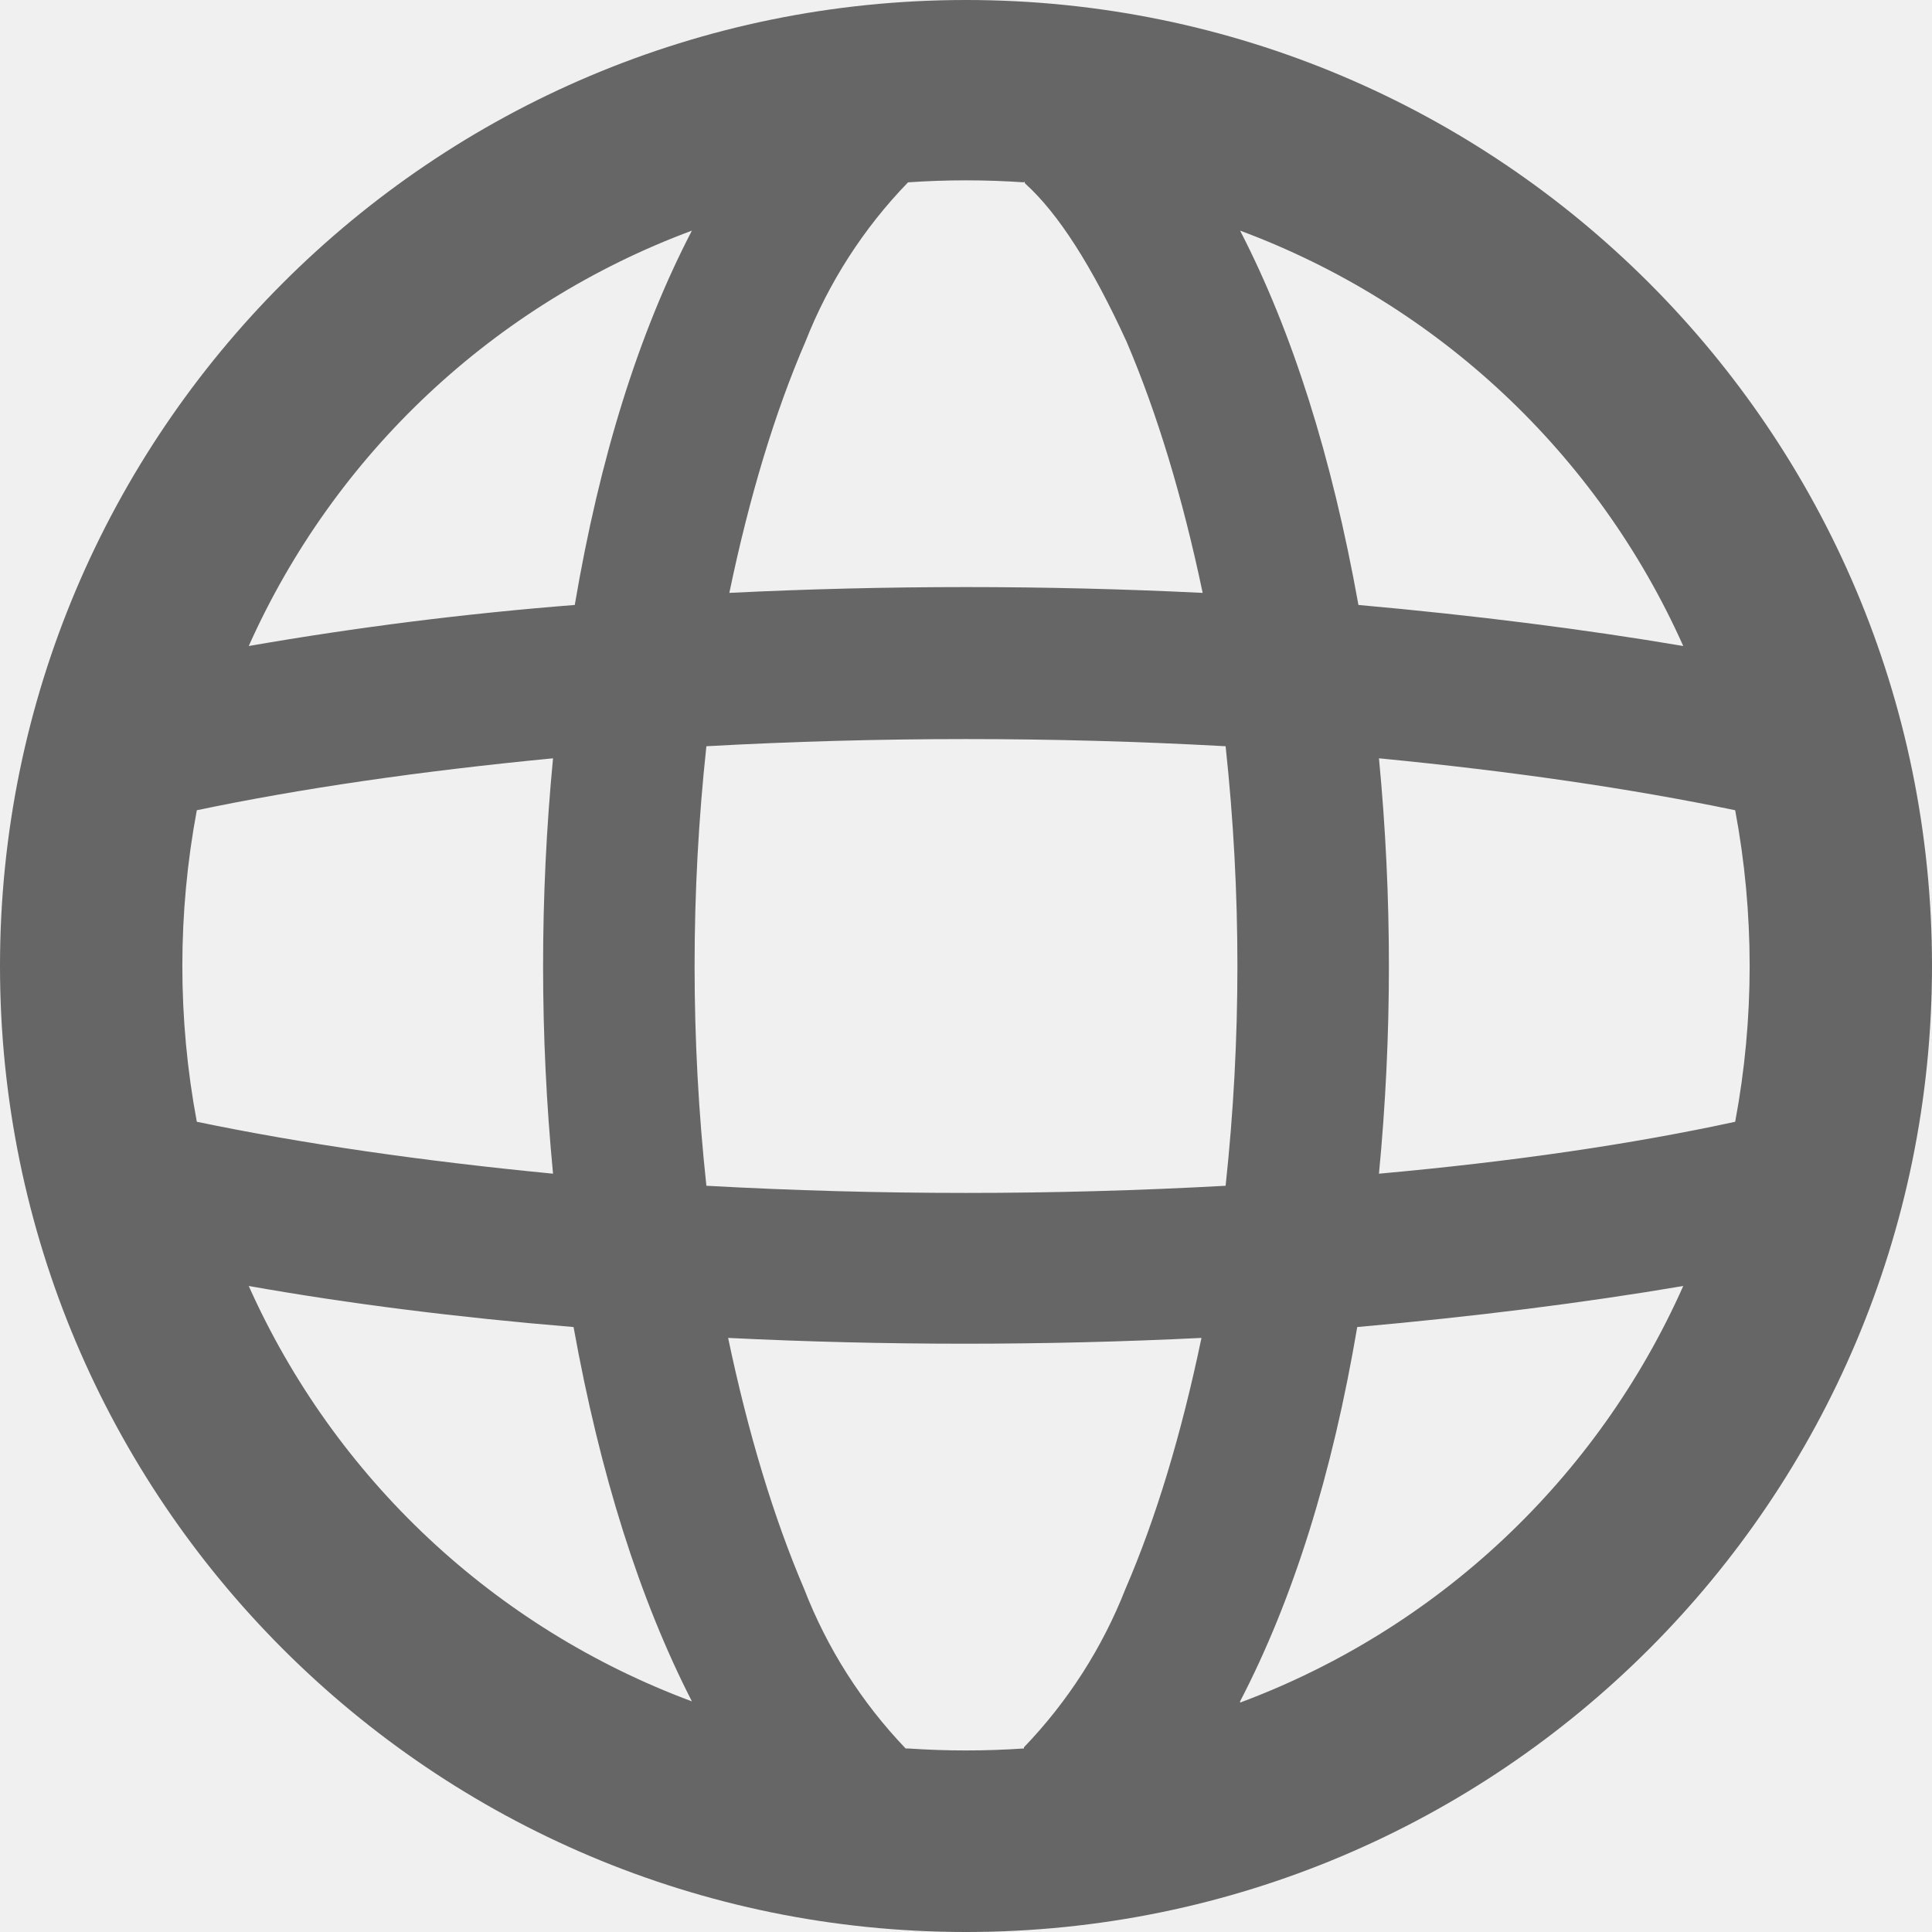
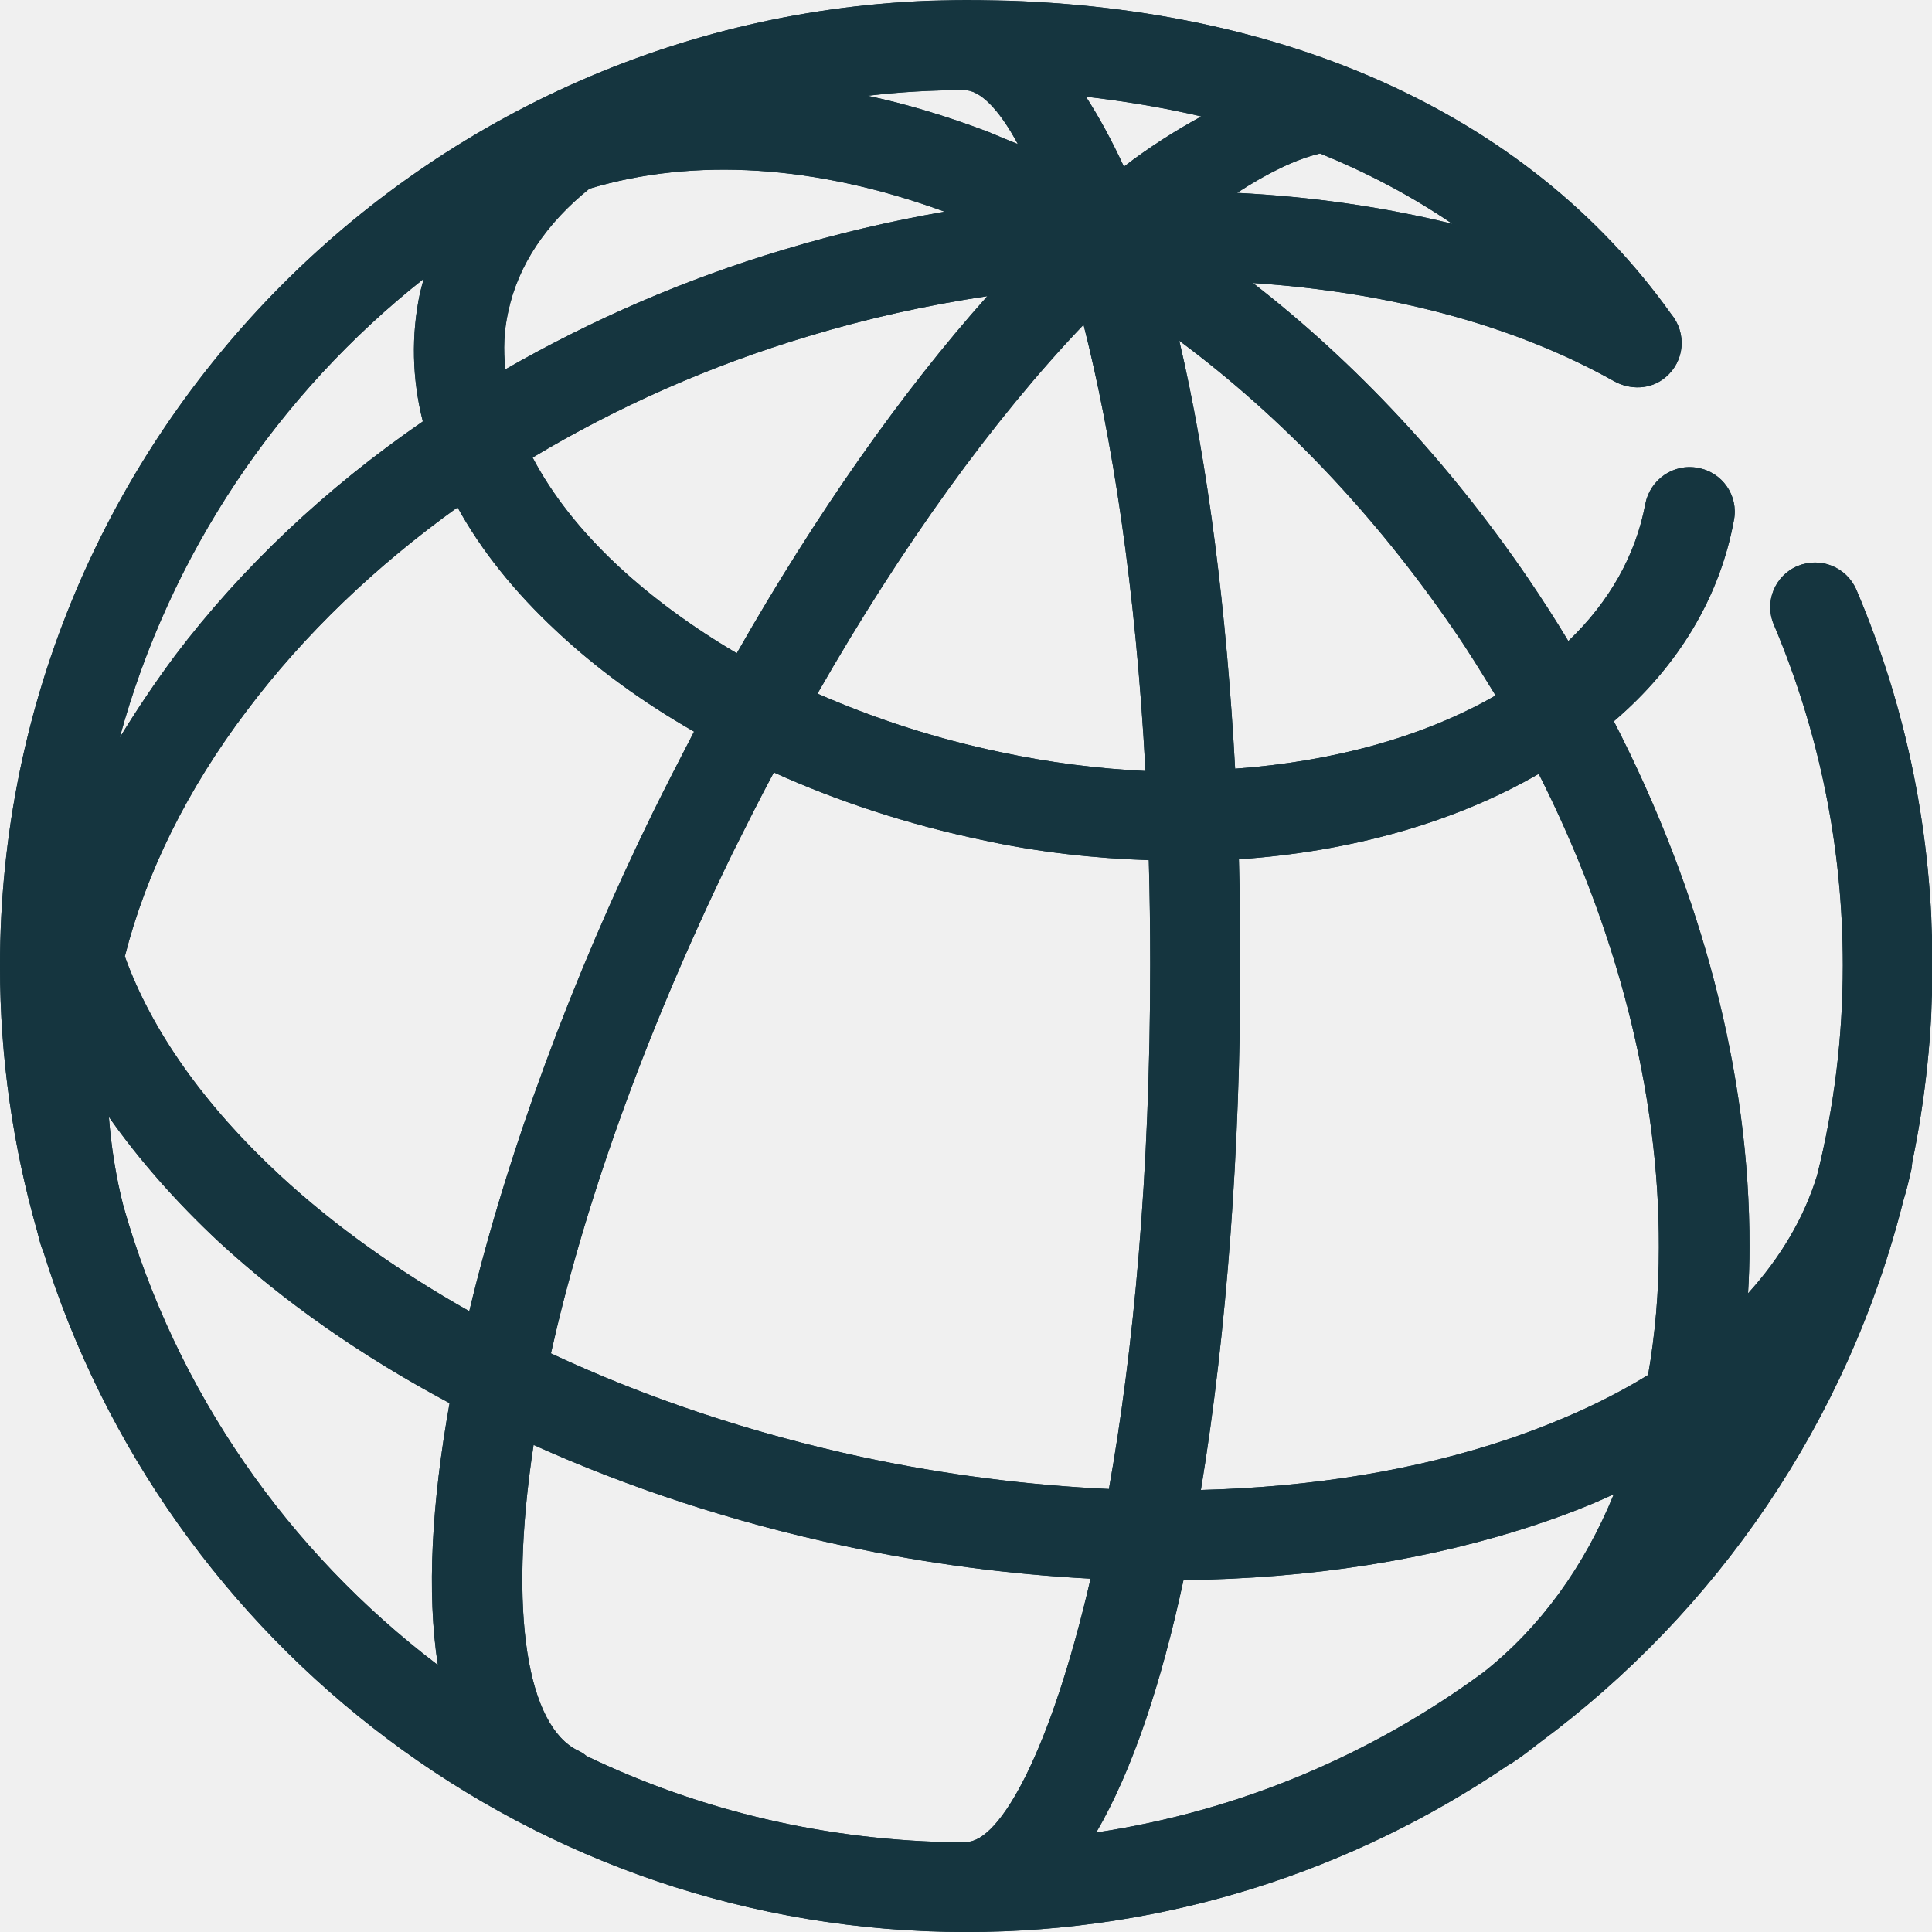
- <svg xmlns="http://www.w3.org/2000/svg" fill="none" viewBox="0 0 16 16">
-   <g clip-path="url(#a)">
-     <path fill-rule="evenodd" clip-rule="evenodd" d="M10.27 14.1a6.5 6.5 0 0 0 3.67-3.45q-1.24.21-2.7.34-.31 1.83-.97 3.1M8 16A8 8 0 1 0 8 0a8 8 0 0 0 0 16m.48-1.52a7 7 0 0 1-.96 0H7.5a4 4 0 0 1-.84-1.32q-.38-.89-.63-2.08a40 40 0 0 0 3.92 0q-.25 1.2-.63 2.08a4 4 0 0 1-.84 1.31zm2.94-4.76q1.66-.15 2.95-.43a7 7 0 0 0 0-2.58q-1.3-.27-2.95-.43a18 18 0 0 1 0 3.44m-1.27-3.54a17 17 0 0 1 0 3.64 39 39 0 0 1-4.3 0 17 17 0 0 1 0-3.64 39 39 0 0 1 4.3 0m1.1-1.17q1.45.13 2.69.34a6.5 6.5 0 0 0-3.67-3.44q.65 1.26.98 3.1M8.48 1.5l.01.02q.41.37.84 1.31.38.89.63 2.08a40 40 0 0 0-3.92 0q.25-1.2.63-2.08a4 4 0 0 1 .85-1.32 7 7 0 0 1 .96 0m-2.75.4a6.5 6.5 0 0 0-3.67 3.44 29 29 0 0 1 2.7-.34q.31-1.83.97-3.1M4.58 6.28q-1.66.16-2.95.43a7 7 0 0 0 0 2.58q1.3.27 2.95.43a18 18 0 0 1 0-3.44m.17 4.71q-1.45-.12-2.69-.34a6.5 6.5 0 0 0 3.67 3.44q-.65-1.27-.98-3.1" fill="#666" />
+ <svg xmlns="http://www.w3.org/2000/svg" width="40" height="40" viewBox="0 0 40 40" fill="none">
+   <path d="M24.503 32.713C27.127 32.684 29.623 32.295 31.829 31.557C32.383 31.372 32.917 31.168 33.413 30.935C32.801 32.431 31.897 33.685 30.721 34.617C28.399 36.327 25.669 37.493 22.696 37.94C23.444 36.658 24.047 34.841 24.503 32.713ZM12.145 36.357C12.086 36.308 12.028 36.269 11.96 36.24C10.93 35.735 10.512 33.432 11.047 29.915C13.029 30.809 15.195 31.518 17.469 32.004C19.189 32.373 20.908 32.596 22.579 32.684C21.754 36.259 20.704 38.135 20.005 38.135C19.956 38.135 19.917 38.144 19.878 38.144C17.11 38.115 14.486 37.484 12.145 36.357ZM2.555 24.97C2.4 24.367 2.303 23.745 2.254 23.124C2.876 24.008 3.634 24.872 4.528 25.708C5.888 26.961 7.501 28.088 9.308 29.05C8.939 31.11 8.832 32.966 9.065 34.472C5.966 32.12 3.643 28.807 2.555 24.97ZM25.679 19.976C25.679 19.247 25.669 18.518 25.65 17.79C27.962 17.634 30.109 17.032 31.858 16.021C33.481 19.237 34.355 22.628 34.345 25.825C34.345 26.748 34.268 27.632 34.122 28.467C33.286 28.982 32.325 29.419 31.246 29.789C29.322 30.44 27.165 30.789 24.863 30.848C25.407 27.544 25.679 23.707 25.679 19.976ZM17.858 30.168C15.555 29.672 13.379 28.943 11.406 28.02C12.057 25.106 13.262 21.579 15.166 17.663C15.448 17.1 15.73 16.536 16.021 15.992C17.352 16.595 18.81 17.071 20.335 17.391C21.491 17.644 22.648 17.77 23.784 17.809C23.804 18.509 23.814 19.228 23.814 19.966C23.814 24.348 23.464 27.982 22.959 30.828C21.297 30.75 19.587 30.537 17.858 30.168ZM5.8 24.338C4.226 22.881 3.138 21.336 2.584 19.801C3.022 18.081 3.867 16.352 5.12 14.7C6.306 13.126 7.782 11.717 9.473 10.503C9.959 11.387 10.639 12.242 11.513 13.058C12.339 13.835 13.301 14.535 14.37 15.147C14.078 15.71 13.787 16.274 13.505 16.847C11.853 20.228 10.503 23.852 9.716 27.146C8.249 26.32 6.927 25.378 5.8 24.338ZM24.416 7.054C26.534 8.628 28.467 10.658 30.09 13.029C30.401 13.476 30.683 13.942 30.964 14.399C29.478 15.254 27.603 15.769 25.572 15.915C25.397 12.708 25.018 9.619 24.416 7.054ZM20.724 15.574C19.373 15.293 18.101 14.875 16.925 14.36C18.664 11.319 20.559 8.686 22.434 6.723C23.017 9.026 23.512 12.125 23.716 15.963C22.725 15.915 21.725 15.788 20.724 15.574ZM12.776 11.698C12.009 10.979 11.426 10.231 11.027 9.473C12.776 8.424 14.7 7.569 16.75 6.957C17.974 6.587 19.208 6.315 20.442 6.131C18.664 8.122 16.886 10.658 15.254 13.524C14.331 12.98 13.495 12.368 12.776 11.698ZM8.773 5.771C8.744 5.868 8.725 5.956 8.696 6.063C8.511 6.937 8.53 7.841 8.754 8.725C6.752 10.104 5.013 11.737 3.624 13.573C3.206 14.136 2.827 14.7 2.478 15.273C3.517 11.465 5.761 8.152 8.773 5.771ZM10.522 6.451C10.726 5.489 11.309 4.625 12.203 3.906C14.37 3.255 16.896 3.41 19.558 4.382C18.441 4.576 17.323 4.838 16.225 5.169C14.175 5.781 12.242 6.626 10.464 7.646C10.415 7.238 10.435 6.84 10.522 6.451ZM25.611 3.993C26.252 3.575 26.835 3.294 27.331 3.177C28.263 3.556 29.186 4.032 30.07 4.634C28.652 4.285 27.156 4.071 25.611 3.993ZM22.482 2.001C23.24 2.089 24.037 2.215 24.872 2.41C24.358 2.691 23.814 3.031 23.269 3.449C23.017 2.905 22.754 2.419 22.482 2.001ZM20.462 2.73C19.616 2.41 18.79 2.157 17.965 1.982C18.625 1.904 19.286 1.865 19.966 1.865C20.287 1.865 20.675 2.244 21.074 2.983C20.879 2.905 20.666 2.818 20.462 2.73ZM0 20.005C0 21.909 0.272 23.745 0.768 25.485C0.797 25.601 0.826 25.718 0.865 25.834C0.874 25.854 0.884 25.873 0.894 25.902C3.42 34.054 11.027 40 20.005 40C24.154 40 28.011 38.727 31.217 36.551C31.246 36.532 31.285 36.512 31.314 36.493C31.508 36.366 31.683 36.23 31.868 36.084C35.55 33.364 38.261 29.419 39.407 24.853C39.475 24.639 39.524 24.426 39.572 24.212C39.582 24.163 39.582 24.115 39.592 24.056C39.864 22.745 40.01 21.384 40.01 19.995C40.01 17.294 39.485 14.681 38.436 12.213C38.232 11.737 37.688 11.523 37.221 11.717C36.745 11.912 36.522 12.465 36.726 12.932C37.668 15.166 38.154 17.537 38.154 19.985C38.154 21.482 37.969 22.949 37.62 24.338C37.348 25.222 36.862 26.038 36.191 26.777C36.211 26.456 36.221 26.145 36.221 25.815C36.23 22.249 35.239 18.48 33.413 14.933C34.754 13.787 35.608 12.358 35.9 10.765C35.997 10.26 35.657 9.774 35.152 9.687C34.647 9.59 34.161 9.93 34.064 10.435C33.869 11.484 33.325 12.456 32.47 13.272C32.208 12.835 31.926 12.397 31.635 11.97C30.002 9.58 28.059 7.501 25.941 5.859C28.739 6.043 31.334 6.723 33.413 7.889C33.743 8.074 34.17 8.074 34.481 7.812C34.88 7.481 34.928 6.898 34.598 6.5C31.605 2.303 26.417 0 20.005 0C8.968 0.01 0 8.977 0 20.005Z" fill="#15353F" />
+   <mask id="mask0_2051_46647" style="mask-type:luminance" maskUnits="userSpaceOnUse" x="0" y="0" width="41" height="41">
+     <path d="M24.503 32.714C27.127 32.685 29.624 32.296 31.829 31.558C32.383 31.373 32.917 31.169 33.413 30.936C32.801 32.432 31.897 33.686 30.722 34.618C28.4 36.328 25.669 37.494 22.696 37.941C23.445 36.659 24.047 34.842 24.503 32.714ZM12.145 36.358C12.087 36.309 12.028 36.27 11.96 36.241C10.931 35.736 10.513 33.433 11.047 29.916C13.029 30.81 15.196 31.519 17.469 32.005C19.189 32.374 20.909 32.597 22.58 32.685C21.754 36.26 20.705 38.136 20.005 38.136C19.956 38.136 19.918 38.145 19.879 38.145C17.11 38.116 14.486 37.485 12.145 36.358ZM2.555 24.971C2.4 24.368 2.303 23.746 2.254 23.125C2.876 24.009 3.634 24.873 4.528 25.709C5.888 26.962 7.501 28.089 9.308 29.051C8.939 31.111 8.832 32.967 9.065 34.473C5.966 32.121 3.644 28.808 2.555 24.971ZM25.679 19.977C25.679 19.248 25.669 18.519 25.65 17.791C27.962 17.635 30.11 17.033 31.858 16.022C33.481 19.238 34.355 22.629 34.346 25.826C34.346 26.749 34.268 27.633 34.122 28.468C33.287 28.983 32.325 29.421 31.246 29.79C29.323 30.441 27.166 30.79 24.863 30.849C25.407 27.545 25.679 23.708 25.679 19.977ZM17.858 30.169C15.555 29.673 13.379 28.944 11.407 28.021C12.058 25.107 13.262 21.58 15.167 17.664C15.448 17.101 15.73 16.537 16.022 15.993C17.353 16.596 18.81 17.072 20.335 17.392C21.492 17.645 22.648 17.771 23.785 17.81C23.804 18.51 23.814 19.229 23.814 19.967C23.814 24.349 23.464 27.983 22.959 30.829C21.297 30.752 19.587 30.538 17.858 30.169ZM5.801 24.339C4.227 22.882 3.138 21.337 2.585 19.802C3.022 18.082 3.867 16.353 5.12 14.701C6.306 13.127 7.783 11.718 9.473 10.504C9.959 11.388 10.639 12.243 11.514 13.059C12.339 13.836 13.301 14.536 14.37 15.148C14.079 15.711 13.787 16.275 13.505 16.848C11.854 20.229 10.503 23.853 9.716 27.147C8.249 26.321 6.928 25.379 5.801 24.339ZM24.416 7.055C26.534 8.629 28.468 10.659 30.09 13.03C30.401 13.477 30.683 13.943 30.965 14.4C29.478 15.255 27.603 15.77 25.572 15.915C25.397 12.709 25.018 9.62 24.416 7.055ZM20.724 15.575C19.374 15.294 18.101 14.876 16.925 14.361C18.664 11.32 20.559 8.687 22.434 6.724C23.017 9.027 23.512 12.126 23.716 15.964C22.726 15.915 21.725 15.789 20.724 15.575ZM12.777 11.699C12.009 10.98 11.426 10.232 11.028 9.474C12.777 8.425 14.7 7.57 16.75 6.957C17.974 6.588 19.208 6.316 20.442 6.132C18.664 8.123 16.886 10.659 15.254 13.525C14.331 12.981 13.495 12.369 12.777 11.699ZM8.774 5.772C8.744 5.869 8.725 5.957 8.696 6.064C8.511 6.938 8.531 7.842 8.754 8.726C6.753 10.105 5.014 11.738 3.624 13.574C3.206 14.137 2.828 14.701 2.478 15.274C3.517 11.466 5.762 8.153 8.774 5.772ZM10.523 6.452C10.726 5.49 11.309 4.626 12.203 3.907C14.37 3.256 16.896 3.411 19.558 4.383C18.441 4.577 17.323 4.839 16.226 5.17C14.176 5.782 12.242 6.627 10.464 7.647C10.416 7.239 10.435 6.841 10.523 6.452ZM25.611 3.994C26.252 3.576 26.835 3.295 27.331 3.178C28.264 3.557 29.186 4.033 30.071 4.635C28.652 4.286 27.156 4.072 25.611 3.994ZM22.483 2.002C23.241 2.09 24.037 2.216 24.873 2.41C24.358 2.692 23.814 3.032 23.27 3.45C23.017 2.906 22.755 2.42 22.483 2.002ZM20.462 2.731C19.616 2.41 18.791 2.158 17.965 1.983C18.625 1.905 19.286 1.866 19.966 1.866C20.287 1.866 20.675 2.245 21.074 2.984C20.88 2.906 20.666 2.819 20.462 2.731ZM0 20.006C0 21.91 0.272 23.746 0.768 25.486C0.797 25.602 0.826 25.719 0.865 25.835C0.875 25.855 0.884 25.874 0.894 25.903C3.42 34.055 11.028 40.001 20.005 40.001C24.154 40.001 28.011 38.728 31.217 36.552C31.246 36.532 31.285 36.513 31.314 36.494C31.509 36.367 31.683 36.231 31.868 36.086C35.55 33.365 38.261 29.421 39.408 24.854C39.476 24.64 39.524 24.427 39.573 24.213C39.583 24.164 39.583 24.116 39.592 24.057C39.864 22.746 40.01 21.386 40.01 19.996C40.01 17.295 39.485 14.682 38.436 12.214C38.232 11.738 37.688 11.524 37.221 11.718C36.745 11.913 36.522 12.466 36.726 12.933C37.668 15.167 38.154 17.538 38.154 19.986C38.154 21.483 37.97 22.95 37.62 24.339C37.348 25.223 36.862 26.039 36.192 26.778C36.211 26.457 36.221 26.146 36.221 25.816C36.23 22.25 35.239 18.48 33.413 14.934C34.754 13.788 35.609 12.36 35.9 10.766C35.997 10.261 35.657 9.775 35.152 9.688C34.647 9.59 34.161 9.931 34.064 10.436C33.87 11.485 33.325 12.457 32.471 13.273C32.208 12.836 31.926 12.398 31.635 11.971C30.003 9.581 28.059 7.502 25.942 5.86C28.74 6.044 31.334 6.724 33.413 7.89C33.743 8.075 34.171 8.075 34.482 7.812C34.88 7.482 34.929 6.899 34.598 6.501C31.606 2.304 26.418 0.001 20.005 0.001C8.968 0.011 0 8.978 0 20.006Z" fill="white" />
+   </mask>
+   <g mask="url(#mask0_2051_46647)">
+     <path d="M39.99 0.01H0V40.001H39.99V0.01Z" fill="#15353F" />
  </g>
-   <defs>
-     <clipPath id="a">
-       <path fill="#fff" d="M0 0h16v16H0z" />
-     </clipPath>
-   </defs>
</svg>
